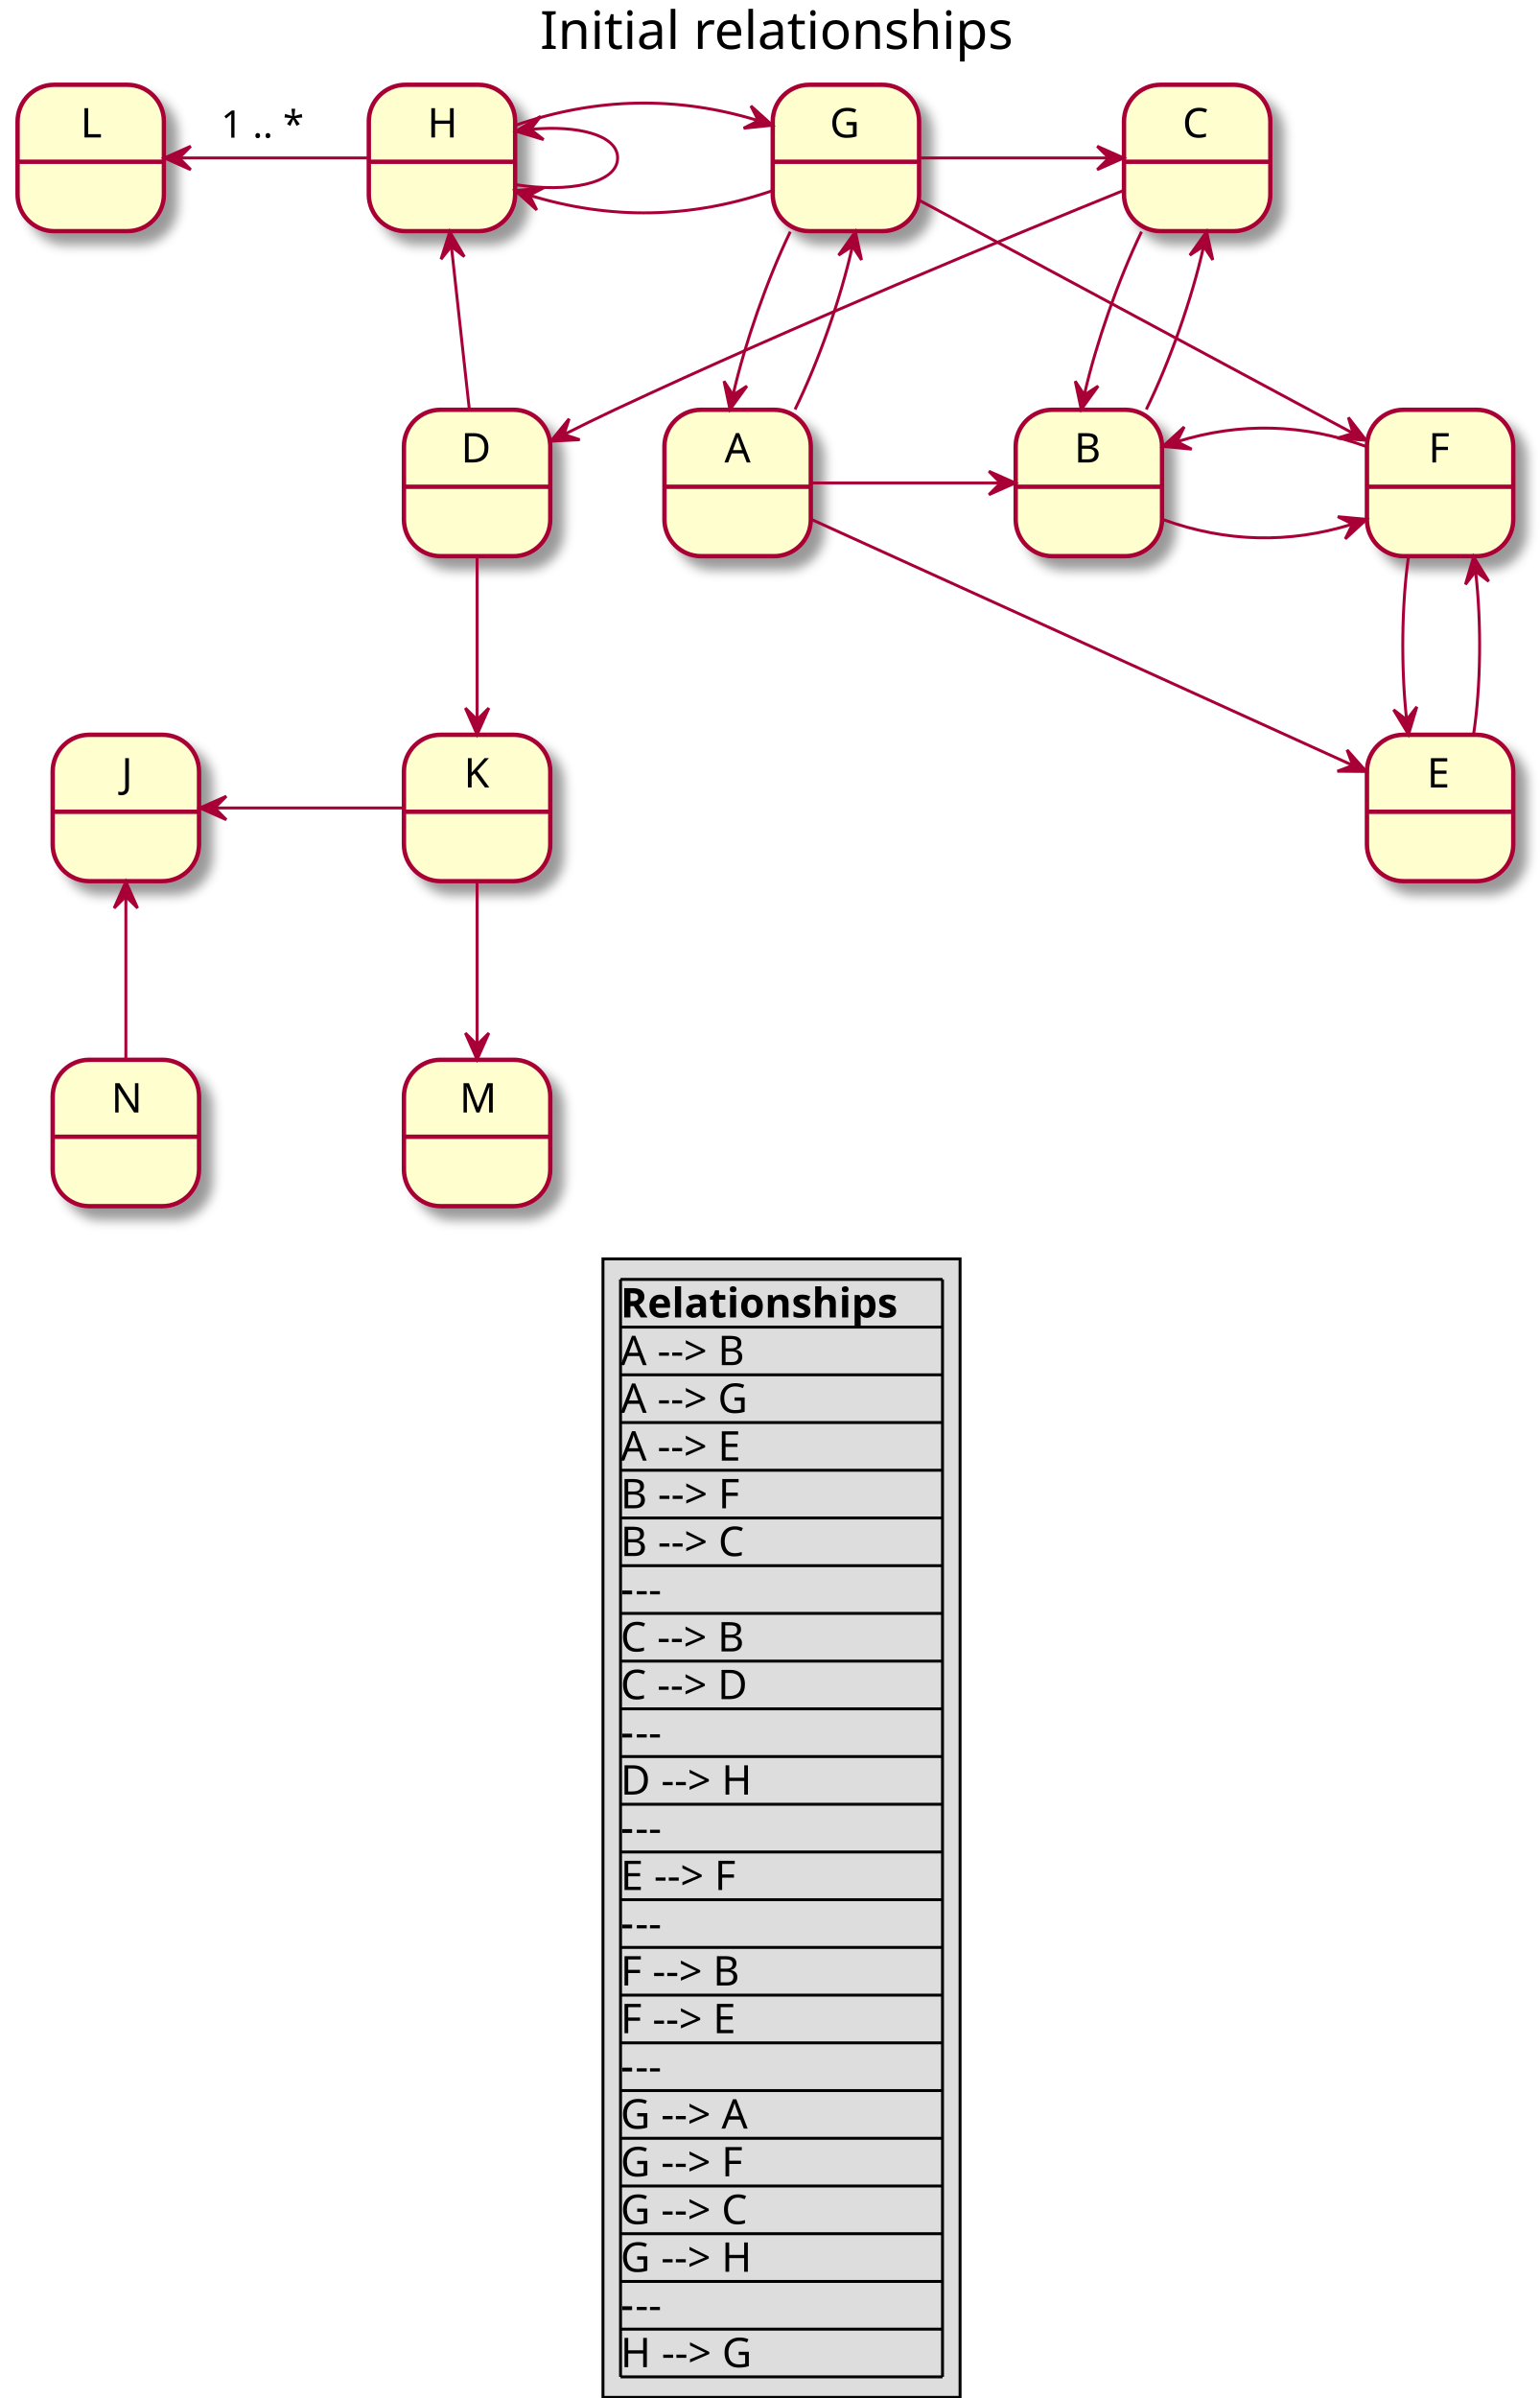
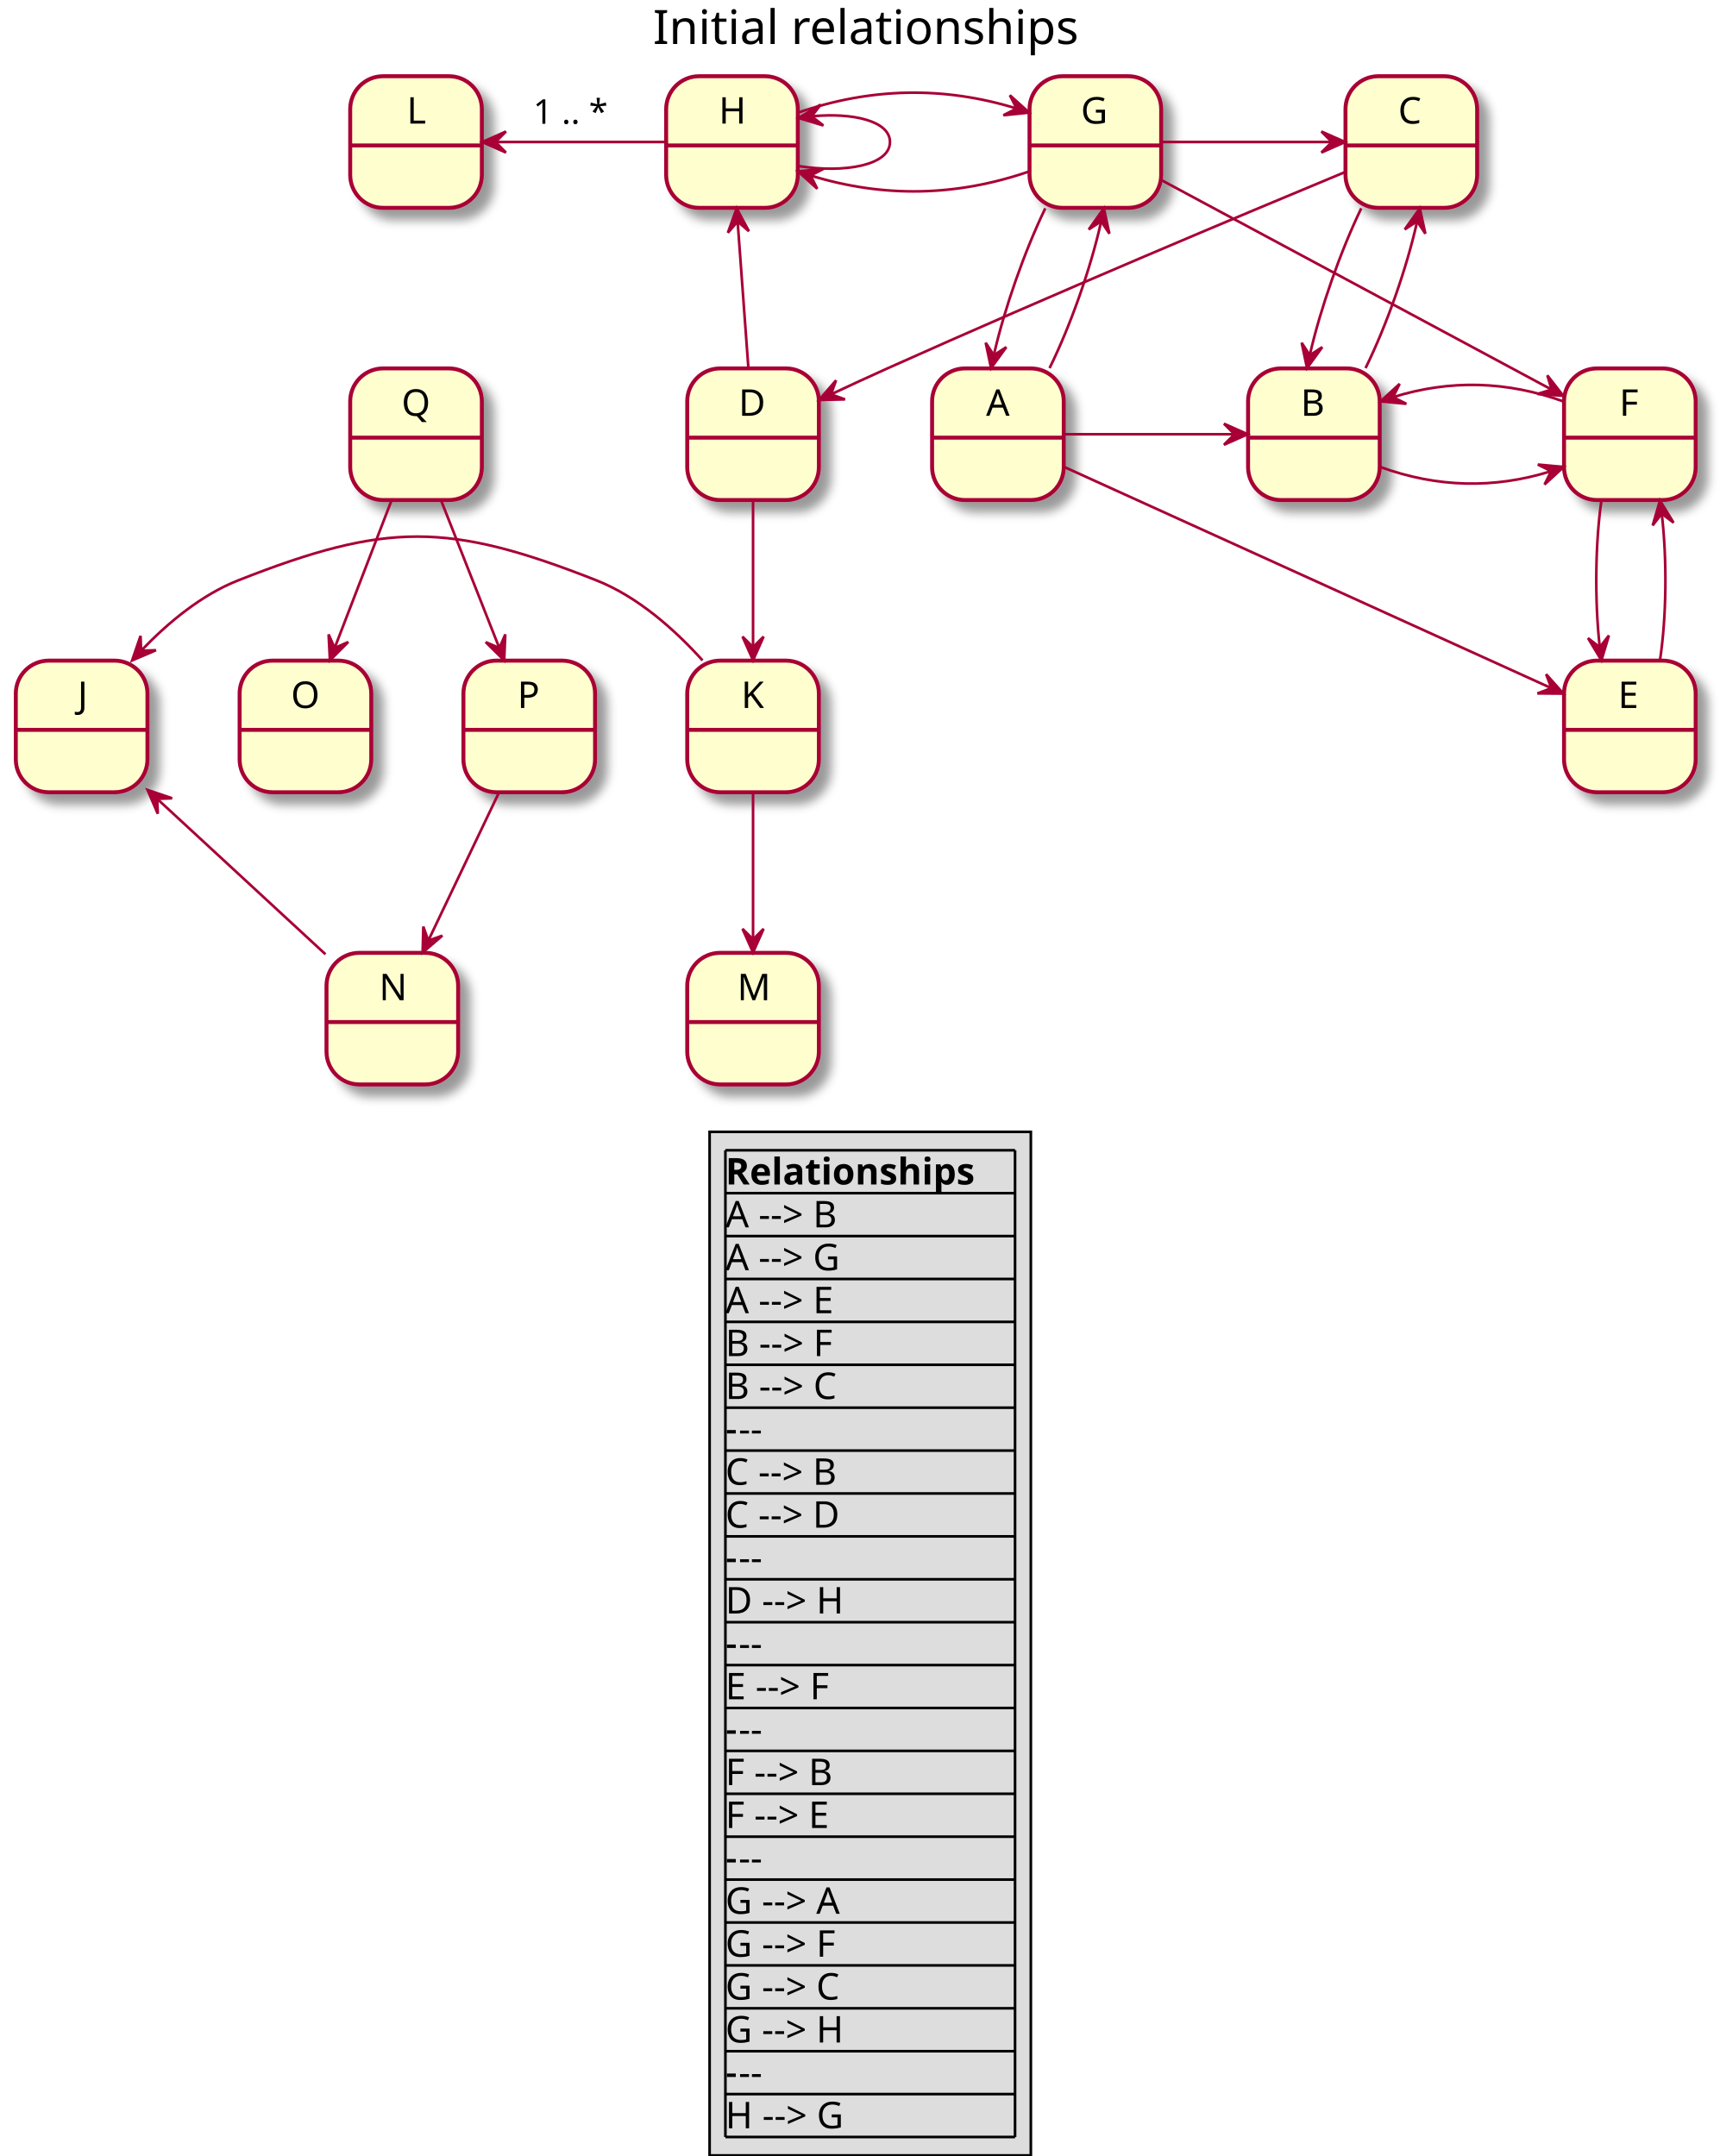
- <svg xmlns="http://www.w3.org/2000/svg" height="819px" style="width:526px;height:819px;" version="1.1" viewBox="0 0 526 819" width="526px">
+ <svg xmlns="http://www.w3.org/2000/svg" height="819px" style="width:653px;height:819px;" version="1.1" viewBox="0 0 653 819" width="653px">
  <defs>
-     <filter height="300%" id="flgaxdu" width="300%" x="-1" y="-1">
+     <filter height="300%" id="fpfpjwb" width="300%" x="-1" y="-1">
      <feGaussianBlur result="blurOut" stdDeviation="2.0" />
      <feColorMatrix in="blurOut" result="blurOut2" type="matrix" values="0 0 0 0 0 0 0 0 0 0 0 0 0 0 0 0 0 0 .4 0" />
      <feOffset dx="4.0" dy="4.0" in="blurOut2" result="blurOut3" />
      <feBlend in="SourceGraphic" in2="blurOut3" mode="normal" />
    </filter>
  </defs>
  <g>
-     <text fill="#000000" font-family="sans-serif" font-size="18" lengthAdjust="spacingAndGlyphs" textLength="166" x="184.5" y="16.708">Initial relationships</text>
-     <rect fill="#FEFECE" filter="url(#flgaxdu)" height="50" rx="12.5" ry="12.5" style="stroke: #A80036; stroke-width: 1.5;" width="50" x="227" y="139.953" />
-     <line style="stroke: #A80036; stroke-width: 1.5;" x1="227" x2="277" y1="166.25" y2="166.25" />
-     <text fill="#000000" font-family="sans-serif" font-size="14" lengthAdjust="spacingAndGlyphs" textLength="9" x="247.5" y="157.948">A</text>
-     <rect fill="#FEFECE" filter="url(#flgaxdu)" height="50" rx="12.5" ry="12.5" style="stroke: #A80036; stroke-width: 1.5;" width="50" x="347" y="139.953" />
-     <line style="stroke: #A80036; stroke-width: 1.5;" x1="347" x2="397" y1="166.25" y2="166.25" />
-     <text fill="#000000" font-family="sans-serif" font-size="14" lengthAdjust="spacingAndGlyphs" textLength="10" x="367" y="157.948">B</text>
-     <rect fill="#FEFECE" filter="url(#flgaxdu)" height="50" rx="12.5" ry="12.5" style="stroke: #A80036; stroke-width: 1.5;" width="50" x="384" y="28.953" />
-     <line style="stroke: #A80036; stroke-width: 1.5;" x1="384" x2="434" y1="55.25" y2="55.25" />
-     <text fill="#000000" font-family="sans-serif" font-size="14" lengthAdjust="spacingAndGlyphs" textLength="10" x="404" y="46.948">C</text>
-     <rect fill="#FEFECE" filter="url(#flgaxdu)" height="50" rx="12.5" ry="12.5" style="stroke: #A80036; stroke-width: 1.5;" width="50" x="138" y="139.953" />
-     <line style="stroke: #A80036; stroke-width: 1.5;" x1="138" x2="188" y1="166.25" y2="166.25" />
-     <text fill="#000000" font-family="sans-serif" font-size="14" lengthAdjust="spacingAndGlyphs" textLength="11" x="157.5" y="157.948">D</text>
-     <rect fill="#FEFECE" filter="url(#flgaxdu)" height="50" rx="12.5" ry="12.5" style="stroke: #A80036; stroke-width: 1.5;" width="50" x="467" y="250.953" />
-     <line style="stroke: #A80036; stroke-width: 1.5;" x1="467" x2="517" y1="277.25" y2="277.25" />
-     <text fill="#000000" font-family="sans-serif" font-size="14" lengthAdjust="spacingAndGlyphs" textLength="9" x="487.5" y="268.948">E</text>
-     <rect fill="#FEFECE" filter="url(#flgaxdu)" height="50" rx="12.5" ry="12.5" style="stroke: #A80036; stroke-width: 1.5;" width="50" x="467" y="139.953" />
-     <line style="stroke: #A80036; stroke-width: 1.5;" x1="467" x2="517" y1="166.25" y2="166.25" />
-     <text fill="#000000" font-family="sans-serif" font-size="14" lengthAdjust="spacingAndGlyphs" textLength="8" x="488" y="157.948">F</text>
-     <rect fill="#FEFECE" filter="url(#flgaxdu)" height="50" rx="12.5" ry="12.5" style="stroke: #A80036; stroke-width: 1.5;" width="50" x="264" y="28.953" />
-     <line style="stroke: #A80036; stroke-width: 1.5;" x1="264" x2="314" y1="55.25" y2="55.25" />
-     <text fill="#000000" font-family="sans-serif" font-size="14" lengthAdjust="spacingAndGlyphs" textLength="11" x="283.5" y="46.948">G</text>
-     <rect fill="#FEFECE" filter="url(#flgaxdu)" height="50" rx="12.5" ry="12.5" style="stroke: #A80036; stroke-width: 1.5;" width="50" x="126" y="28.953" />
-     <line style="stroke: #A80036; stroke-width: 1.5;" x1="126" x2="176" y1="55.25" y2="55.25" />
-     <text fill="#000000" font-family="sans-serif" font-size="14" lengthAdjust="spacingAndGlyphs" textLength="10" x="146" y="46.948">H</text>
-     <rect fill="#FEFECE" filter="url(#flgaxdu)" height="50" rx="12.5" ry="12.5" style="stroke: #A80036; stroke-width: 1.5;" width="50" x="18" y="250.953" />
-     <line style="stroke: #A80036; stroke-width: 1.5;" x1="18" x2="68" y1="277.25" y2="277.25" />
-     <text fill="#000000" font-family="sans-serif" font-size="14" lengthAdjust="spacingAndGlyphs" textLength="3" x="41.5" y="268.948">J</text>
-     <rect fill="#FEFECE" filter="url(#flgaxdu)" height="50" rx="12.5" ry="12.5" style="stroke: #A80036; stroke-width: 1.5;" width="50" x="138" y="250.953" />
-     <line style="stroke: #A80036; stroke-width: 1.5;" x1="138" x2="188" y1="277.25" y2="277.25" />
-     <text fill="#000000" font-family="sans-serif" font-size="14" lengthAdjust="spacingAndGlyphs" textLength="9" x="158.5" y="268.948">K</text>
-     <rect fill="#FEFECE" filter="url(#flgaxdu)" height="50" rx="12.5" ry="12.5" style="stroke: #A80036; stroke-width: 1.5;" width="50" x="6" y="28.953" />
-     <line style="stroke: #A80036; stroke-width: 1.5;" x1="6" x2="56" y1="55.25" y2="55.25" />
-     <text fill="#000000" font-family="sans-serif" font-size="14" lengthAdjust="spacingAndGlyphs" textLength="7" x="27.5" y="46.948">L</text>
-     <rect fill="#FEFECE" filter="url(#flgaxdu)" height="50" rx="12.5" ry="12.5" style="stroke: #A80036; stroke-width: 1.5;" width="50" x="138" y="361.953" />
-     <line style="stroke: #A80036; stroke-width: 1.5;" x1="138" x2="188" y1="388.25" y2="388.25" />
-     <text fill="#000000" font-family="sans-serif" font-size="14" lengthAdjust="spacingAndGlyphs" textLength="12" x="157" y="379.948">M</text>
-     <rect fill="#FEFECE" filter="url(#flgaxdu)" height="50" rx="12.5" ry="12.5" style="stroke: #A80036; stroke-width: 1.5;" width="50" x="18" y="361.953" />
-     <line style="stroke: #A80036; stroke-width: 1.5;" x1="18" x2="68" y1="388.25" y2="388.25" />
-     <text fill="#000000" font-family="sans-serif" font-size="14" lengthAdjust="spacingAndGlyphs" textLength="10" x="38" y="379.948">N</text>
-     <path d="M277.312,164.953 C298.771,164.953 320.229,164.953 341.688,164.953 " fill="none" style="stroke: #A80036; stroke-width: 1.0;" />
-     <polygon fill="#A80036" points="346.849,164.953,337.849,160.953,341.849,164.953,337.849,168.953,346.849,164.953" style="stroke: #A80036; stroke-width: 1.0;" />
-     <path d="M271.618,139.83 C279.668,123.475 287.277,101.757 291.15,84.385 " fill="none" style="stroke: #A80036; stroke-width: 1.0;" />
-     <polygon fill="#A80036" points="292.229,79.144,286.496,87.152,291.22,84.041,294.331,88.766,292.229,79.144" style="stroke: #A80036; stroke-width: 1.0;" />
-     <path d="M269.984,79.144 C262.074,95.513 254.483,117.232 250.508,134.593 " fill="none" style="stroke: #A80036; stroke-width: 1.0;" />
-     <polygon fill="#A80036" points="249.394,139.83,255.18,131.86,250.435,134.94,247.356,130.195,249.394,139.83" style="stroke: #A80036; stroke-width: 1.0;" />
-     <path d="M277.231,177.412 C321.794,197.651 414.231,239.633 461.989,261.323 " fill="none" style="stroke: #A80036; stroke-width: 1.0;" />
-     <polygon fill="#A80036" points="466.747,263.484,460.208,256.12,462.195,261.416,456.899,263.403,466.747,263.484" style="stroke: #A80036; stroke-width: 1.0;" />
-     <path d="M397.312,177.436 C418.861,185.222 440.41,185.753 461.959,179.028 " fill="none" style="stroke: #A80036; stroke-width: 1.0;" />
-     <polygon fill="#A80036" points="466.849,177.378,457.043,176.466,462.111,178.977,459.6,184.046,466.849,177.378" style="stroke: #A80036; stroke-width: 1.0;" />
-     <path d="M466.849,152.528 C445.3,144.706 423.751,144.139 402.202,150.828 " fill="none" style="stroke: #A80036; stroke-width: 1.0;" />
-     <polygon fill="#A80036" points="397.312,152.47,407.117,153.395,402.051,150.877,404.569,145.812,397.312,152.47" style="stroke: #A80036; stroke-width: 1.0;" />
-     <path d="M391.618,139.83 C399.668,123.475 407.277,101.757 411.15,84.385 " fill="none" style="stroke: #A80036; stroke-width: 1.0;" />
-     <polygon fill="#A80036" points="412.229,79.144,406.496,87.152,411.22,84.041,414.331,88.766,412.229,79.144" style="stroke: #A80036; stroke-width: 1.0;" />
-     <path d="M389.984,79.144 C382.074,95.513 374.483,117.232 370.508,134.593 " fill="none" style="stroke: #A80036; stroke-width: 1.0;" />
-     <polygon fill="#A80036" points="369.394,139.83,375.18,131.86,370.435,134.94,367.356,130.195,369.394,139.83" style="stroke: #A80036; stroke-width: 1.0;" />
-     <path d="M383.939,65.013 C345.971,80.398 271.753,111.039 210,139.953 C204.425,142.563 198.539,145.457 192.889,148.304 " fill="none" style="stroke: #A80036; stroke-width: 1.0;" />
-     <polygon fill="#A80036" points="188.211,150.679,198.047,150.173,192.67,148.416,194.426,143.039,188.211,150.679" style="stroke: #A80036; stroke-width: 1.0;" />
-     <path d="M160.344,139.83 C158.544,123.475 156.153,101.757 154.24,84.385 " fill="none" style="stroke: #A80036; stroke-width: 1.0;" />
-     <polygon fill="#A80036" points="153.663,79.144,150.672,88.528,154.21,84.114,158.624,87.652,153.663,79.144" style="stroke: #A80036; stroke-width: 1.0;" />
-     <path d="M163,190.144 C163,206.513 163,228.232 163,245.593 " fill="none" style="stroke: #A80036; stroke-width: 1.0;" />
-     <polygon fill="#A80036" points="163,250.83,167,241.83,163,245.83,159,241.83,163,250.83" style="stroke: #A80036; stroke-width: 1.0;" />
-     <path d="M43,306.385 C43,323.758 43,345.475 43,361.83 " fill="none" style="stroke: #A80036; stroke-width: 1.0;" />
-     <polygon fill="#A80036" points="43,301.144,39,310.144,43,306.144,47,310.144,43,301.144" style="stroke: #A80036; stroke-width: 1.0;" />
-     <path d="M73.473,275.953 C94.932,275.953 116.39,275.953 137.849,275.953 " fill="none" style="stroke: #A80036; stroke-width: 1.0;" />
-     <polygon fill="#A80036" points="68.312,275.953,77.312,279.953,73.312,275.953,77.312,271.953,68.312,275.953" style="stroke: #A80036; stroke-width: 1.0;" />
-     <path d="M163,301.144 C163,317.514 163,339.232 163,356.593 " fill="none" style="stroke: #A80036; stroke-width: 1.0;" />
-     <polygon fill="#A80036" points="163,361.83,167,352.83,163,356.83,159,352.83,163,361.83" style="stroke: #A80036; stroke-width: 1.0;" />
-     <path d="M503.43,250.83 C505.928,234.475 506.165,212.757 504.141,195.385 " fill="none" style="stroke: #A80036; stroke-width: 1.0;" />
-     <polygon fill="#A80036" points="503.44,190.144,500.666,199.594,504.101,195.1,508.596,198.536,503.44,190.144" style="stroke: #A80036; stroke-width: 1.0;" />
-     <path d="M481.195,190.144 C478.842,206.513 478.624,228.232 480.542,245.593 " fill="none" style="stroke: #A80036; stroke-width: 1.0;" />
-     <polygon fill="#A80036" points="481.205,250.83,484.042,241.399,480.577,245.87,476.106,242.404,481.205,250.83" style="stroke: #A80036; stroke-width: 1.0;" />
-     <path d="M314.3,68.538 C351.782,88.664 421.938,126.333 461.972,147.83 " fill="none" style="stroke: #A80036; stroke-width: 1.0;" />
-     <polygon fill="#A80036" points="466.701,150.369,460.665,142.587,462.296,148.003,456.88,149.634,466.701,150.369" style="stroke: #A80036; stroke-width: 1.0;" />
-     <path d="M314.312,53.953 C335.771,53.953 357.229,53.953 378.688,53.953 " fill="none" style="stroke: #A80036; stroke-width: 1.0;" />
-     <polygon fill="#A80036" points="383.849,53.953,374.849,49.953,378.849,53.953,374.849,57.953,383.849,53.953" style="stroke: #A80036; stroke-width: 1.0;" />
-     <path d="M180.867,66.672 C208.53,75.198 236.192,74.684 263.855,65.129 " fill="none" style="stroke: #A80036; stroke-width: 1.0;" />
-     <polygon fill="#A80036" points="176.066,65.102,183.375,71.704,180.818,66.658,185.864,64.101,176.066,65.102" style="stroke: #A80036; stroke-width: 1.0;" />
-     <path d="M176.066,42.804 C203.729,33.232 231.391,32.7 259.054,41.21 " fill="none" style="stroke: #A80036; stroke-width: 1.0;" />
-     <polygon fill="#A80036" points="263.855,42.777,256.542,36.18,259.102,41.224,254.058,43.784,263.855,42.777" style="stroke: #A80036; stroke-width: 1.0;" />
-     <path d="M181.582,44.153 C197.095,42.727 211,45.993 211,53.953 C211,62.812 193.773,65.858 176.278,63.089 " fill="none" style="stroke: #A80036; stroke-width: 1.0;" />
-     <polygon fill="#A80036" points="176.278,44.817,185.705,47.67,181.239,44.197,184.712,39.732,176.278,44.817" style="stroke: #A80036; stroke-width: 1.0;" />
-     <path d="M61.354,53.953 C81.3,53.953 107.085,53.953 125.877,53.953 " fill="none" style="stroke: #A80036; stroke-width: 1.0;" />
-     <polygon fill="#A80036" points="56.156,53.953,65.156,57.953,61.156,53.953,65.156,49.953,56.156,53.953" style="stroke: #A80036; stroke-width: 1.0;" />
-     <text fill="#000000" font-family="sans-serif" font-size="13" lengthAdjust="spacingAndGlyphs" textLength="31" x="75.5" y="47.02">1 .. *</text>
-     <polygon fill="#DDDDDD" points="206,429.953,206,818.781,328,818.781,328,429.953,206,429.953" style="stroke: #000000; stroke-width: 1.0;" />
-     <text fill="#000000" font-family="sans-serif" font-size="14" font-weight="bold" lengthAdjust="spacingAndGlyphs" textLength="105" x="212" y="449.948">Relationships</text>
-     <text fill="#000000" font-family="sans-serif" font-size="14" lengthAdjust="spacingAndGlyphs" textLength="49" x="212" y="466.245">A --&gt; B</text>
-     <text fill="#000000" font-family="sans-serif" font-size="14" lengthAdjust="spacingAndGlyphs" textLength="50" x="212" y="482.542">A --&gt; G</text>
-     <text fill="#000000" font-family="sans-serif" font-size="14" lengthAdjust="spacingAndGlyphs" textLength="48" x="212" y="498.839">A --&gt; E</text>
-     <text fill="#000000" font-family="sans-serif" font-size="14" lengthAdjust="spacingAndGlyphs" textLength="48" x="212" y="515.136">B --&gt; F</text>
-     <text fill="#000000" font-family="sans-serif" font-size="14" lengthAdjust="spacingAndGlyphs" textLength="50" x="212" y="531.433">B --&gt; C</text>
-     <text fill="#000000" font-family="sans-serif" font-size="14" lengthAdjust="spacingAndGlyphs" text-decoration="line-through" textLength="5" x="212" y="547.73">-</text>
-     <text fill="#000000" font-family="sans-serif" font-size="14" lengthAdjust="spacingAndGlyphs" textLength="10" x="217" y="547.73">--</text>
-     <text fill="#000000" font-family="sans-serif" font-size="14" lengthAdjust="spacingAndGlyphs" textLength="50" x="212" y="564.026">C --&gt; B</text>
-     <text fill="#000000" font-family="sans-serif" font-size="14" lengthAdjust="spacingAndGlyphs" textLength="51" x="212" y="580.323">C --&gt; D</text>
-     <text fill="#000000" font-family="sans-serif" font-size="14" lengthAdjust="spacingAndGlyphs" text-decoration="line-through" textLength="5" x="212" y="596.62">-</text>
-     <text fill="#000000" font-family="sans-serif" font-size="14" lengthAdjust="spacingAndGlyphs" textLength="10" x="217" y="596.62">--</text>
-     <text fill="#000000" font-family="sans-serif" font-size="14" lengthAdjust="spacingAndGlyphs" textLength="51" x="212" y="612.917">D --&gt; H</text>
-     <text fill="#000000" font-family="sans-serif" font-size="14" lengthAdjust="spacingAndGlyphs" text-decoration="line-through" textLength="5" x="212" y="629.214">-</text>
-     <text fill="#000000" font-family="sans-serif" font-size="14" lengthAdjust="spacingAndGlyphs" textLength="10" x="217" y="629.214">--</text>
-     <text fill="#000000" font-family="sans-serif" font-size="14" lengthAdjust="spacingAndGlyphs" textLength="47" x="212" y="645.511">E --&gt; F</text>
-     <text fill="#000000" font-family="sans-serif" font-size="14" lengthAdjust="spacingAndGlyphs" text-decoration="line-through" textLength="5" x="212" y="661.808">-</text>
-     <text fill="#000000" font-family="sans-serif" font-size="14" lengthAdjust="spacingAndGlyphs" textLength="10" x="217" y="661.808">--</text>
-     <text fill="#000000" font-family="sans-serif" font-size="14" lengthAdjust="spacingAndGlyphs" textLength="48" x="212" y="678.105">F --&gt; B</text>
-     <text fill="#000000" font-family="sans-serif" font-size="14" lengthAdjust="spacingAndGlyphs" textLength="47" x="212" y="694.401">F --&gt; E</text>
-     <text fill="#000000" font-family="sans-serif" font-size="14" lengthAdjust="spacingAndGlyphs" text-decoration="line-through" textLength="5" x="212" y="710.698">-</text>
-     <text fill="#000000" font-family="sans-serif" font-size="14" lengthAdjust="spacingAndGlyphs" textLength="10" x="217" y="710.698">--</text>
-     <text fill="#000000" font-family="sans-serif" font-size="14" lengthAdjust="spacingAndGlyphs" textLength="50" x="212" y="726.995">G --&gt; A</text>
-     <text fill="#000000" font-family="sans-serif" font-size="14" lengthAdjust="spacingAndGlyphs" textLength="49" x="212" y="743.292">G --&gt; F</text>
-     <text fill="#000000" font-family="sans-serif" font-size="14" lengthAdjust="spacingAndGlyphs" textLength="51" x="212" y="759.589">G --&gt; C</text>
-     <text fill="#000000" font-family="sans-serif" font-size="14" lengthAdjust="spacingAndGlyphs" textLength="51" x="212" y="775.886">G --&gt; H</text>
-     <text fill="#000000" font-family="sans-serif" font-size="14" lengthAdjust="spacingAndGlyphs" text-decoration="line-through" textLength="5" x="212" y="792.183">-</text>
-     <text fill="#000000" font-family="sans-serif" font-size="14" lengthAdjust="spacingAndGlyphs" textLength="10" x="217" y="792.183">--</text>
-     <text fill="#000000" font-family="sans-serif" font-size="14" lengthAdjust="spacingAndGlyphs" textLength="51" x="212" y="808.48">H --&gt; G</text>
-     <line style="stroke: #000000; stroke-width: 1.0;" x1="212" x2="322" y1="436.953" y2="436.953" />
-     <line style="stroke: #000000; stroke-width: 1.0;" x1="212" x2="322" y1="453.25" y2="453.25" />
-     <line style="stroke: #000000; stroke-width: 1.0;" x1="212" x2="322" y1="469.547" y2="469.547" />
-     <line style="stroke: #000000; stroke-width: 1.0;" x1="212" x2="322" y1="485.844" y2="485.844" />
-     <line style="stroke: #000000; stroke-width: 1.0;" x1="212" x2="322" y1="502.141" y2="502.141" />
-     <line style="stroke: #000000; stroke-width: 1.0;" x1="212" x2="322" y1="518.438" y2="518.438" />
-     <line style="stroke: #000000; stroke-width: 1.0;" x1="212" x2="322" y1="534.734" y2="534.734" />
-     <line style="stroke: #000000; stroke-width: 1.0;" x1="212" x2="322" y1="551.031" y2="551.031" />
-     <line style="stroke: #000000; stroke-width: 1.0;" x1="212" x2="322" y1="567.328" y2="567.328" />
-     <line style="stroke: #000000; stroke-width: 1.0;" x1="212" x2="322" y1="583.625" y2="583.625" />
-     <line style="stroke: #000000; stroke-width: 1.0;" x1="212" x2="322" y1="599.922" y2="599.922" />
-     <line style="stroke: #000000; stroke-width: 1.0;" x1="212" x2="322" y1="616.219" y2="616.219" />
-     <line style="stroke: #000000; stroke-width: 1.0;" x1="212" x2="322" y1="632.516" y2="632.516" />
-     <line style="stroke: #000000; stroke-width: 1.0;" x1="212" x2="322" y1="648.812" y2="648.812" />
-     <line style="stroke: #000000; stroke-width: 1.0;" x1="212" x2="322" y1="665.109" y2="665.109" />
-     <line style="stroke: #000000; stroke-width: 1.0;" x1="212" x2="322" y1="681.406" y2="681.406" />
-     <line style="stroke: #000000; stroke-width: 1.0;" x1="212" x2="322" y1="697.703" y2="697.703" />
-     <line style="stroke: #000000; stroke-width: 1.0;" x1="212" x2="322" y1="714" y2="714" />
-     <line style="stroke: #000000; stroke-width: 1.0;" x1="212" x2="322" y1="730.297" y2="730.297" />
-     <line style="stroke: #000000; stroke-width: 1.0;" x1="212" x2="322" y1="746.594" y2="746.594" />
-     <line style="stroke: #000000; stroke-width: 1.0;" x1="212" x2="322" y1="762.891" y2="762.891" />
-     <line style="stroke: #000000; stroke-width: 1.0;" x1="212" x2="322" y1="779.188" y2="779.188" />
-     <line style="stroke: #000000; stroke-width: 1.0;" x1="212" x2="322" y1="795.484" y2="795.484" />
-     <line style="stroke: #000000; stroke-width: 1.0;" x1="212" x2="322" y1="811.781" y2="811.781" />
-     <line style="stroke: #000000; stroke-width: 1.0;" x1="212" x2="212" y1="436.953" y2="811.781" />
-     <line style="stroke: #000000; stroke-width: 1.0;" x1="322" x2="322" y1="436.953" y2="811.781" />
+     <text fill="#000000" font-family="sans-serif" font-size="18" lengthAdjust="spacingAndGlyphs" textLength="166" x="248" y="16.708">Initial relationships</text>
+     <rect fill="#FEFECE" filter="url(#fpfpjwb)" height="50" rx="12.5" ry="12.5" style="stroke: #A80036; stroke-width: 1.5;" width="50" x="354" y="139.953" />
+     <line style="stroke: #A80036; stroke-width: 1.5;" x1="354" x2="404" y1="166.25" y2="166.25" />
+     <text fill="#000000" font-family="sans-serif" font-size="14" lengthAdjust="spacingAndGlyphs" textLength="9" x="374.5" y="157.948">A</text>
+     <rect fill="#FEFECE" filter="url(#fpfpjwb)" height="50" rx="12.5" ry="12.5" style="stroke: #A80036; stroke-width: 1.5;" width="50" x="474" y="139.953" />
+     <line style="stroke: #A80036; stroke-width: 1.5;" x1="474" x2="524" y1="166.25" y2="166.25" />
+     <text fill="#000000" font-family="sans-serif" font-size="14" lengthAdjust="spacingAndGlyphs" textLength="10" x="494" y="157.948">B</text>
+     <rect fill="#FEFECE" filter="url(#fpfpjwb)" height="50" rx="12.5" ry="12.5" style="stroke: #A80036; stroke-width: 1.5;" width="50" x="511" y="28.953" />
+     <line style="stroke: #A80036; stroke-width: 1.5;" x1="511" x2="561" y1="55.25" y2="55.25" />
+     <text fill="#000000" font-family="sans-serif" font-size="14" lengthAdjust="spacingAndGlyphs" textLength="10" x="531" y="46.948">C</text>
+     <rect fill="#FEFECE" filter="url(#fpfpjwb)" height="50" rx="12.5" ry="12.5" style="stroke: #A80036; stroke-width: 1.5;" width="50" x="261" y="139.953" />
+     <line style="stroke: #A80036; stroke-width: 1.5;" x1="261" x2="311" y1="166.25" y2="166.25" />
+     <text fill="#000000" font-family="sans-serif" font-size="14" lengthAdjust="spacingAndGlyphs" textLength="11" x="280.5" y="157.948">D</text>
+     <rect fill="#FEFECE" filter="url(#fpfpjwb)" height="50" rx="12.5" ry="12.5" style="stroke: #A80036; stroke-width: 1.5;" width="50" x="594" y="250.953" />
+     <line style="stroke: #A80036; stroke-width: 1.5;" x1="594" x2="644" y1="277.25" y2="277.25" />
+     <text fill="#000000" font-family="sans-serif" font-size="14" lengthAdjust="spacingAndGlyphs" textLength="9" x="614.5" y="268.948">E</text>
+     <rect fill="#FEFECE" filter="url(#fpfpjwb)" height="50" rx="12.5" ry="12.5" style="stroke: #A80036; stroke-width: 1.5;" width="50" x="594" y="139.953" />
+     <line style="stroke: #A80036; stroke-width: 1.5;" x1="594" x2="644" y1="166.25" y2="166.25" />
+     <text fill="#000000" font-family="sans-serif" font-size="14" lengthAdjust="spacingAndGlyphs" textLength="8" x="615" y="157.948">F</text>
+     <rect fill="#FEFECE" filter="url(#fpfpjwb)" height="50" rx="12.5" ry="12.5" style="stroke: #A80036; stroke-width: 1.5;" width="50" x="391" y="28.953" />
+     <line style="stroke: #A80036; stroke-width: 1.5;" x1="391" x2="441" y1="55.25" y2="55.25" />
+     <text fill="#000000" font-family="sans-serif" font-size="14" lengthAdjust="spacingAndGlyphs" textLength="11" x="410.5" y="46.948">G</text>
+     <rect fill="#FEFECE" filter="url(#fpfpjwb)" height="50" rx="12.5" ry="12.5" style="stroke: #A80036; stroke-width: 1.5;" width="50" x="253" y="28.953" />
+     <line style="stroke: #A80036; stroke-width: 1.5;" x1="253" x2="303" y1="55.25" y2="55.25" />
+     <text fill="#000000" font-family="sans-serif" font-size="14" lengthAdjust="spacingAndGlyphs" textLength="10" x="273" y="46.948">H</text>
+     <rect fill="#FEFECE" filter="url(#fpfpjwb)" height="50" rx="12.5" ry="12.5" style="stroke: #A80036; stroke-width: 1.5;" width="50" x="6" y="250.953" />
+     <line style="stroke: #A80036; stroke-width: 1.5;" x1="6" x2="56" y1="277.25" y2="277.25" />
+     <text fill="#000000" font-family="sans-serif" font-size="14" lengthAdjust="spacingAndGlyphs" textLength="3" x="29.5" y="268.948">J</text>
+     <rect fill="#FEFECE" filter="url(#fpfpjwb)" height="50" rx="12.5" ry="12.5" style="stroke: #A80036; stroke-width: 1.5;" width="50" x="261" y="250.953" />
+     <line style="stroke: #A80036; stroke-width: 1.5;" x1="261" x2="311" y1="277.25" y2="277.25" />
+     <text fill="#000000" font-family="sans-serif" font-size="14" lengthAdjust="spacingAndGlyphs" textLength="9" x="281.5" y="268.948">K</text>
+     <rect fill="#FEFECE" filter="url(#fpfpjwb)" height="50" rx="12.5" ry="12.5" style="stroke: #A80036; stroke-width: 1.5;" width="50" x="133" y="28.953" />
+     <line style="stroke: #A80036; stroke-width: 1.5;" x1="133" x2="183" y1="55.25" y2="55.25" />
+     <text fill="#000000" font-family="sans-serif" font-size="14" lengthAdjust="spacingAndGlyphs" textLength="7" x="154.5" y="46.948">L</text>
+     <rect fill="#FEFECE" filter="url(#fpfpjwb)" height="50" rx="12.5" ry="12.5" style="stroke: #A80036; stroke-width: 1.5;" width="50" x="261" y="361.953" />
+     <line style="stroke: #A80036; stroke-width: 1.5;" x1="261" x2="311" y1="388.25" y2="388.25" />
+     <text fill="#000000" font-family="sans-serif" font-size="14" lengthAdjust="spacingAndGlyphs" textLength="12" x="280" y="379.948">M</text>
+     <rect fill="#FEFECE" filter="url(#fpfpjwb)" height="50" rx="12.5" ry="12.5" style="stroke: #A80036; stroke-width: 1.5;" width="50" x="124" y="361.953" />
+     <line style="stroke: #A80036; stroke-width: 1.5;" x1="124" x2="174" y1="388.25" y2="388.25" />
+     <text fill="#000000" font-family="sans-serif" font-size="14" lengthAdjust="spacingAndGlyphs" textLength="10" x="144" y="379.948">N</text>
+     <rect fill="#FEFECE" filter="url(#fpfpjwb)" height="50" rx="12.5" ry="12.5" style="stroke: #A80036; stroke-width: 1.5;" width="50" x="91" y="250.953" />
+     <line style="stroke: #A80036; stroke-width: 1.5;" x1="91" x2="141" y1="277.25" y2="277.25" />
+     <text fill="#000000" font-family="sans-serif" font-size="14" lengthAdjust="spacingAndGlyphs" textLength="11" x="110.5" y="268.948">O</text>
+     <rect fill="#FEFECE" filter="url(#fpfpjwb)" height="50" rx="12.5" ry="12.5" style="stroke: #A80036; stroke-width: 1.5;" width="50" x="176" y="250.953" />
+     <line style="stroke: #A80036; stroke-width: 1.5;" x1="176" x2="226" y1="277.25" y2="277.25" />
+     <text fill="#000000" font-family="sans-serif" font-size="14" lengthAdjust="spacingAndGlyphs" textLength="9" x="196.5" y="268.948">P</text>
+     <rect fill="#FEFECE" filter="url(#fpfpjwb)" height="50" rx="12.5" ry="12.5" style="stroke: #A80036; stroke-width: 1.5;" width="50" x="133" y="139.953" />
+     <line style="stroke: #A80036; stroke-width: 1.5;" x1="133" x2="183" y1="166.25" y2="166.25" />
+     <text fill="#000000" font-family="sans-serif" font-size="14" lengthAdjust="spacingAndGlyphs" textLength="11" x="152.5" y="157.948">Q</text>
+     <path d="M404.312,164.953 C425.771,164.953 447.229,164.953 468.688,164.953 " fill="none" style="stroke: #A80036; stroke-width: 1.0;" />
+     <polygon fill="#A80036" points="473.849,164.953,464.849,160.953,468.849,164.953,464.849,168.953,473.849,164.953" style="stroke: #A80036; stroke-width: 1.0;" />
+     <path d="M398.618,139.83 C406.668,123.475 414.277,101.757 418.15,84.385 " fill="none" style="stroke: #A80036; stroke-width: 1.0;" />
+     <polygon fill="#A80036" points="419.229,79.144,413.496,87.152,418.22,84.041,421.331,88.766,419.229,79.144" style="stroke: #A80036; stroke-width: 1.0;" />
+     <path d="M396.984,79.144 C389.074,95.513 381.483,117.232 377.508,134.593 " fill="none" style="stroke: #A80036; stroke-width: 1.0;" />
+     <polygon fill="#A80036" points="376.394,139.83,382.18,131.86,377.435,134.94,374.356,130.195,376.394,139.83" style="stroke: #A80036; stroke-width: 1.0;" />
+     <path d="M404.231,177.412 C448.794,197.651 541.231,239.633 588.989,261.323 " fill="none" style="stroke: #A80036; stroke-width: 1.0;" />
+     <polygon fill="#A80036" points="593.747,263.484,587.208,256.12,589.195,261.416,583.899,263.403,593.747,263.484" style="stroke: #A80036; stroke-width: 1.0;" />
+     <path d="M524.312,177.436 C545.861,185.222 567.41,185.753 588.959,179.028 " fill="none" style="stroke: #A80036; stroke-width: 1.0;" />
+     <polygon fill="#A80036" points="593.849,177.378,584.043,176.466,589.111,178.977,586.6,184.046,593.849,177.378" style="stroke: #A80036; stroke-width: 1.0;" />
+     <path d="M593.849,152.528 C572.3,144.706 550.751,144.139 529.202,150.828 " fill="none" style="stroke: #A80036; stroke-width: 1.0;" />
+     <polygon fill="#A80036" points="524.312,152.47,534.117,153.395,529.052,150.877,531.569,145.812,524.312,152.47" style="stroke: #A80036; stroke-width: 1.0;" />
+     <path d="M518.618,139.83 C526.668,123.475 534.277,101.757 538.15,84.385 " fill="none" style="stroke: #A80036; stroke-width: 1.0;" />
+     <polygon fill="#A80036" points="539.229,79.144,533.496,87.152,538.22,84.041,541.331,88.766,539.229,79.144" style="stroke: #A80036; stroke-width: 1.0;" />
+     <path d="M516.984,79.144 C509.074,95.513 501.483,117.232 497.508,134.593 " fill="none" style="stroke: #A80036; stroke-width: 1.0;" />
+     <polygon fill="#A80036" points="496.394,139.83,502.18,131.86,497.435,134.94,494.356,130.195,496.394,139.83" style="stroke: #A80036; stroke-width: 1.0;" />
+     <path d="M510.742,65.397 C472.83,81.152 399.04,112.117 337,139.953 C330.109,143.045 322.737,146.454 315.8,149.709 " fill="none" style="stroke: #A80036; stroke-width: 1.0;" />
+     <polygon fill="#A80036" points="311.079,151.931,320.925,151.717,315.603,149.801,317.518,144.479,311.079,151.931" style="stroke: #A80036; stroke-width: 1.0;" />
+     <path d="M284.23,139.83 C283.029,123.475 281.435,101.757 280.16,84.385 " fill="none" style="stroke: #A80036; stroke-width: 1.0;" />
+     <polygon fill="#A80036" points="279.775,79.144,276.444,88.413,280.141,84.131,284.423,87.828,279.775,79.144" style="stroke: #A80036; stroke-width: 1.0;" />
+     <path d="M286,190.144 C286,206.513 286,228.232 286,245.593 " fill="none" style="stroke: #A80036; stroke-width: 1.0;" />
+     <polygon fill="#A80036" points="286,250.83,290,241.83,286,245.83,282,241.83,286,250.83" style="stroke: #A80036; stroke-width: 1.0;" />
+     <path d="M59.842,303.595 C79.347,321.613 104.868,345.187 123.605,362.495 " fill="none" style="stroke: #A80036; stroke-width: 1.0;" />
+     <polygon fill="#A80036" points="56.025,300.069,59.922,309.114,59.698,303.462,65.35,303.238,56.025,300.069" style="stroke: #A80036; stroke-width: 1.0;" />
+     <path d="M189.46,301.144 C181.583,317.655 171.11,339.607 162.793,357.041 " fill="none" style="stroke: #A80036; stroke-width: 1.0;" />
+     <polygon fill="#A80036" points="160.508,361.83,167.993,355.429,162.661,357.317,160.773,351.985,160.508,361.83" style="stroke: #A80036; stroke-width: 1.0;" />
+     <path d="M167.543,190.144 C174.057,206.654 182.717,228.607 189.594,246.041 " fill="none" style="stroke: #A80036; stroke-width: 1.0;" />
+     <polygon fill="#A80036" points="191.484,250.83,191.903,240.99,189.65,246.179,184.461,243.925,191.484,250.83" style="stroke: #A80036; stroke-width: 1.0;" />
+     <path d="M148.679,190.144 C142.317,206.654 133.858,228.607 127.14,246.041 " fill="none" style="stroke: #A80036; stroke-width: 1.0;" />
+     <polygon fill="#A80036" points="125.295,250.83,132.264,243.871,127.093,246.165,124.8,240.994,125.295,250.83" style="stroke: #A80036; stroke-width: 1.0;" />
+     <path d="M53.749,247.029 C63.765,236.574 76.454,225.987 90.5,220.453 C146.737,198.296 170.263,198.296 226.5,220.453 C242.271,226.667 256.331,239.25 266.818,250.866 " fill="none" style="stroke: #A80036; stroke-width: 1.0;" />
+     <polygon fill="#A80036" points="50.182,250.866,59.24,247,53.587,247.205,53.382,241.552,50.182,250.866" style="stroke: #A80036; stroke-width: 1.0;" />
+     <path d="M286,301.144 C286,317.514 286,339.232 286,356.593 " fill="none" style="stroke: #A80036; stroke-width: 1.0;" />
+     <polygon fill="#A80036" points="286,361.83,290,352.83,286,356.83,282,352.83,286,361.83" style="stroke: #A80036; stroke-width: 1.0;" />
+     <path d="M630.43,250.83 C632.928,234.475 633.165,212.757 631.141,195.385 " fill="none" style="stroke: #A80036; stroke-width: 1.0;" />
+     <polygon fill="#A80036" points="630.44,190.144,627.666,199.594,631.101,195.1,635.596,198.536,630.44,190.144" style="stroke: #A80036; stroke-width: 1.0;" />
+     <path d="M608.195,190.144 C605.842,206.513 605.624,228.232 607.542,245.593 " fill="none" style="stroke: #A80036; stroke-width: 1.0;" />
+     <polygon fill="#A80036" points="608.205,250.83,611.042,241.399,607.577,245.87,603.106,242.404,608.205,250.83" style="stroke: #A80036; stroke-width: 1.0;" />
+     <path d="M441.3,68.538 C478.782,88.664 548.938,126.333 588.972,147.83 " fill="none" style="stroke: #A80036; stroke-width: 1.0;" />
+     <polygon fill="#A80036" points="593.701,150.369,587.665,142.587,589.296,148.003,583.88,149.634,593.701,150.369" style="stroke: #A80036; stroke-width: 1.0;" />
+     <path d="M441.312,53.953 C462.771,53.953 484.229,53.953 505.688,53.953 " fill="none" style="stroke: #A80036; stroke-width: 1.0;" />
+     <polygon fill="#A80036" points="510.849,53.953,501.849,49.953,505.849,53.953,501.849,57.953,510.849,53.953" style="stroke: #A80036; stroke-width: 1.0;" />
+     <path d="M307.867,66.672 C335.53,75.198 363.192,74.684 390.855,65.129 " fill="none" style="stroke: #A80036; stroke-width: 1.0;" />
+     <polygon fill="#A80036" points="303.066,65.102,310.375,71.704,307.818,66.658,312.864,64.101,303.066,65.102" style="stroke: #A80036; stroke-width: 1.0;" />
+     <path d="M303.066,42.804 C330.729,33.232 358.391,32.7 386.054,41.21 " fill="none" style="stroke: #A80036; stroke-width: 1.0;" />
+     <polygon fill="#A80036" points="390.855,42.777,383.542,36.18,386.102,41.224,381.058,43.784,390.855,42.777" style="stroke: #A80036; stroke-width: 1.0;" />
+     <path d="M308.582,44.153 C324.095,42.727 338,45.993 338,53.953 C338,62.812 320.773,65.858 303.278,63.089 " fill="none" style="stroke: #A80036; stroke-width: 1.0;" />
+     <polygon fill="#A80036" points="303.278,44.817,312.705,47.67,308.239,44.197,311.712,39.732,303.278,44.817" style="stroke: #A80036; stroke-width: 1.0;" />
+     <path d="M188.354,53.953 C208.3,53.953 234.085,53.953 252.877,53.953 " fill="none" style="stroke: #A80036; stroke-width: 1.0;" />
+     <polygon fill="#A80036" points="183.156,53.953,192.156,57.953,188.156,53.953,192.156,49.953,183.156,53.953" style="stroke: #A80036; stroke-width: 1.0;" />
+     <text fill="#000000" font-family="sans-serif" font-size="13" lengthAdjust="spacingAndGlyphs" textLength="31" x="202.5" y="47.02">1 .. *</text>
+     <polygon fill="#DDDDDD" points="269.5,429.953,269.5,818.781,391.5,818.781,391.5,429.953,269.5,429.953" style="stroke: #000000; stroke-width: 1.0;" />
+     <text fill="#000000" font-family="sans-serif" font-size="14" font-weight="bold" lengthAdjust="spacingAndGlyphs" textLength="105" x="275.5" y="449.948">Relationships</text>
+     <text fill="#000000" font-family="sans-serif" font-size="14" lengthAdjust="spacingAndGlyphs" textLength="49" x="275.5" y="466.245">A --&gt; B</text>
+     <text fill="#000000" font-family="sans-serif" font-size="14" lengthAdjust="spacingAndGlyphs" textLength="50" x="275.5" y="482.542">A --&gt; G</text>
+     <text fill="#000000" font-family="sans-serif" font-size="14" lengthAdjust="spacingAndGlyphs" textLength="48" x="275.5" y="498.839">A --&gt; E</text>
+     <text fill="#000000" font-family="sans-serif" font-size="14" lengthAdjust="spacingAndGlyphs" textLength="48" x="275.5" y="515.136">B --&gt; F</text>
+     <text fill="#000000" font-family="sans-serif" font-size="14" lengthAdjust="spacingAndGlyphs" textLength="50" x="275.5" y="531.433">B --&gt; C</text>
+     <text fill="#000000" font-family="sans-serif" font-size="14" lengthAdjust="spacingAndGlyphs" text-decoration="line-through" textLength="5" x="275.5" y="547.73">-</text>
+     <text fill="#000000" font-family="sans-serif" font-size="14" lengthAdjust="spacingAndGlyphs" textLength="10" x="280.5" y="547.73">--</text>
+     <text fill="#000000" font-family="sans-serif" font-size="14" lengthAdjust="spacingAndGlyphs" textLength="50" x="275.5" y="564.026">C --&gt; B</text>
+     <text fill="#000000" font-family="sans-serif" font-size="14" lengthAdjust="spacingAndGlyphs" textLength="51" x="275.5" y="580.323">C --&gt; D</text>
+     <text fill="#000000" font-family="sans-serif" font-size="14" lengthAdjust="spacingAndGlyphs" text-decoration="line-through" textLength="5" x="275.5" y="596.62">-</text>
+     <text fill="#000000" font-family="sans-serif" font-size="14" lengthAdjust="spacingAndGlyphs" textLength="10" x="280.5" y="596.62">--</text>
+     <text fill="#000000" font-family="sans-serif" font-size="14" lengthAdjust="spacingAndGlyphs" textLength="51" x="275.5" y="612.917">D --&gt; H</text>
+     <text fill="#000000" font-family="sans-serif" font-size="14" lengthAdjust="spacingAndGlyphs" text-decoration="line-through" textLength="5" x="275.5" y="629.214">-</text>
+     <text fill="#000000" font-family="sans-serif" font-size="14" lengthAdjust="spacingAndGlyphs" textLength="10" x="280.5" y="629.214">--</text>
+     <text fill="#000000" font-family="sans-serif" font-size="14" lengthAdjust="spacingAndGlyphs" textLength="47" x="275.5" y="645.511">E --&gt; F</text>
+     <text fill="#000000" font-family="sans-serif" font-size="14" lengthAdjust="spacingAndGlyphs" text-decoration="line-through" textLength="5" x="275.5" y="661.808">-</text>
+     <text fill="#000000" font-family="sans-serif" font-size="14" lengthAdjust="spacingAndGlyphs" textLength="10" x="280.5" y="661.808">--</text>
+     <text fill="#000000" font-family="sans-serif" font-size="14" lengthAdjust="spacingAndGlyphs" textLength="48" x="275.5" y="678.105">F --&gt; B</text>
+     <text fill="#000000" font-family="sans-serif" font-size="14" lengthAdjust="spacingAndGlyphs" textLength="47" x="275.5" y="694.401">F --&gt; E</text>
+     <text fill="#000000" font-family="sans-serif" font-size="14" lengthAdjust="spacingAndGlyphs" text-decoration="line-through" textLength="5" x="275.5" y="710.698">-</text>
+     <text fill="#000000" font-family="sans-serif" font-size="14" lengthAdjust="spacingAndGlyphs" textLength="10" x="280.5" y="710.698">--</text>
+     <text fill="#000000" font-family="sans-serif" font-size="14" lengthAdjust="spacingAndGlyphs" textLength="50" x="275.5" y="726.995">G --&gt; A</text>
+     <text fill="#000000" font-family="sans-serif" font-size="14" lengthAdjust="spacingAndGlyphs" textLength="49" x="275.5" y="743.292">G --&gt; F</text>
+     <text fill="#000000" font-family="sans-serif" font-size="14" lengthAdjust="spacingAndGlyphs" textLength="51" x="275.5" y="759.589">G --&gt; C</text>
+     <text fill="#000000" font-family="sans-serif" font-size="14" lengthAdjust="spacingAndGlyphs" textLength="51" x="275.5" y="775.886">G --&gt; H</text>
+     <text fill="#000000" font-family="sans-serif" font-size="14" lengthAdjust="spacingAndGlyphs" text-decoration="line-through" textLength="5" x="275.5" y="792.183">-</text>
+     <text fill="#000000" font-family="sans-serif" font-size="14" lengthAdjust="spacingAndGlyphs" textLength="10" x="280.5" y="792.183">--</text>
+     <text fill="#000000" font-family="sans-serif" font-size="14" lengthAdjust="spacingAndGlyphs" textLength="51" x="275.5" y="808.48">H --&gt; G</text>
+     <line style="stroke: #000000; stroke-width: 1.0;" x1="275.5" x2="385.5" y1="436.953" y2="436.953" />
+     <line style="stroke: #000000; stroke-width: 1.0;" x1="275.5" x2="385.5" y1="453.25" y2="453.25" />
+     <line style="stroke: #000000; stroke-width: 1.0;" x1="275.5" x2="385.5" y1="469.547" y2="469.547" />
+     <line style="stroke: #000000; stroke-width: 1.0;" x1="275.5" x2="385.5" y1="485.844" y2="485.844" />
+     <line style="stroke: #000000; stroke-width: 1.0;" x1="275.5" x2="385.5" y1="502.141" y2="502.141" />
+     <line style="stroke: #000000; stroke-width: 1.0;" x1="275.5" x2="385.5" y1="518.438" y2="518.438" />
+     <line style="stroke: #000000; stroke-width: 1.0;" x1="275.5" x2="385.5" y1="534.734" y2="534.734" />
+     <line style="stroke: #000000; stroke-width: 1.0;" x1="275.5" x2="385.5" y1="551.031" y2="551.031" />
+     <line style="stroke: #000000; stroke-width: 1.0;" x1="275.5" x2="385.5" y1="567.328" y2="567.328" />
+     <line style="stroke: #000000; stroke-width: 1.0;" x1="275.5" x2="385.5" y1="583.625" y2="583.625" />
+     <line style="stroke: #000000; stroke-width: 1.0;" x1="275.5" x2="385.5" y1="599.922" y2="599.922" />
+     <line style="stroke: #000000; stroke-width: 1.0;" x1="275.5" x2="385.5" y1="616.219" y2="616.219" />
+     <line style="stroke: #000000; stroke-width: 1.0;" x1="275.5" x2="385.5" y1="632.516" y2="632.516" />
+     <line style="stroke: #000000; stroke-width: 1.0;" x1="275.5" x2="385.5" y1="648.812" y2="648.812" />
+     <line style="stroke: #000000; stroke-width: 1.0;" x1="275.5" x2="385.5" y1="665.109" y2="665.109" />
+     <line style="stroke: #000000; stroke-width: 1.0;" x1="275.5" x2="385.5" y1="681.406" y2="681.406" />
+     <line style="stroke: #000000; stroke-width: 1.0;" x1="275.5" x2="385.5" y1="697.703" y2="697.703" />
+     <line style="stroke: #000000; stroke-width: 1.0;" x1="275.5" x2="385.5" y1="714" y2="714" />
+     <line style="stroke: #000000; stroke-width: 1.0;" x1="275.5" x2="385.5" y1="730.297" y2="730.297" />
+     <line style="stroke: #000000; stroke-width: 1.0;" x1="275.5" x2="385.5" y1="746.594" y2="746.594" />
+     <line style="stroke: #000000; stroke-width: 1.0;" x1="275.5" x2="385.5" y1="762.891" y2="762.891" />
+     <line style="stroke: #000000; stroke-width: 1.0;" x1="275.5" x2="385.5" y1="779.188" y2="779.188" />
+     <line style="stroke: #000000; stroke-width: 1.0;" x1="275.5" x2="385.5" y1="795.484" y2="795.484" />
+     <line style="stroke: #000000; stroke-width: 1.0;" x1="275.5" x2="385.5" y1="811.781" y2="811.781" />
+     <line style="stroke: #000000; stroke-width: 1.0;" x1="275.5" x2="275.5" y1="436.953" y2="811.781" />
+     <line style="stroke: #000000; stroke-width: 1.0;" x1="385.5" x2="385.5" y1="436.953" y2="811.781" />
  </g>
</svg>
